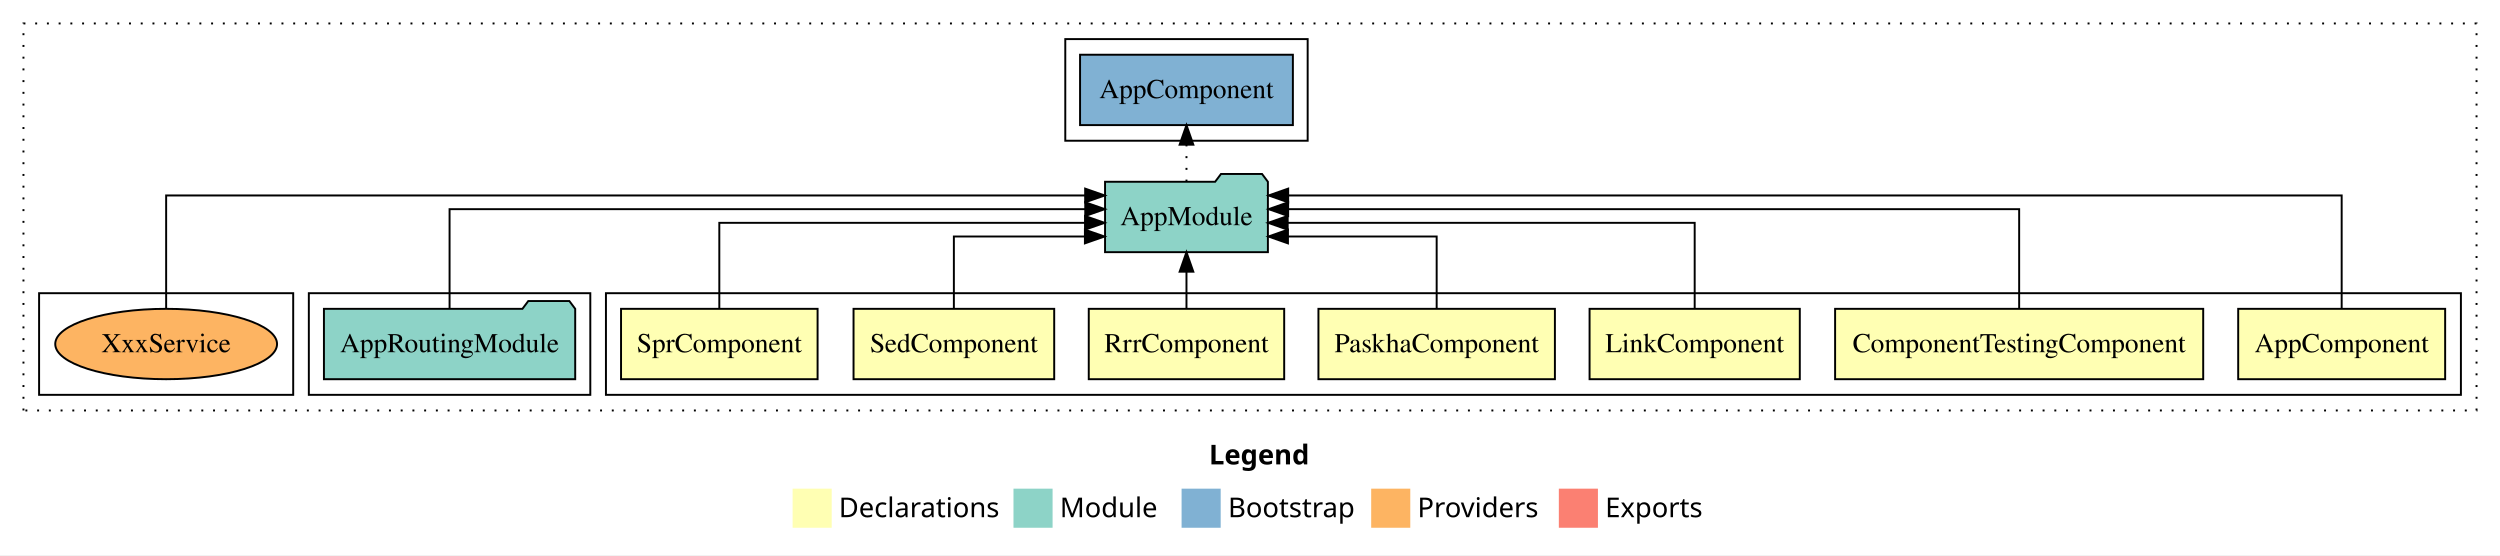
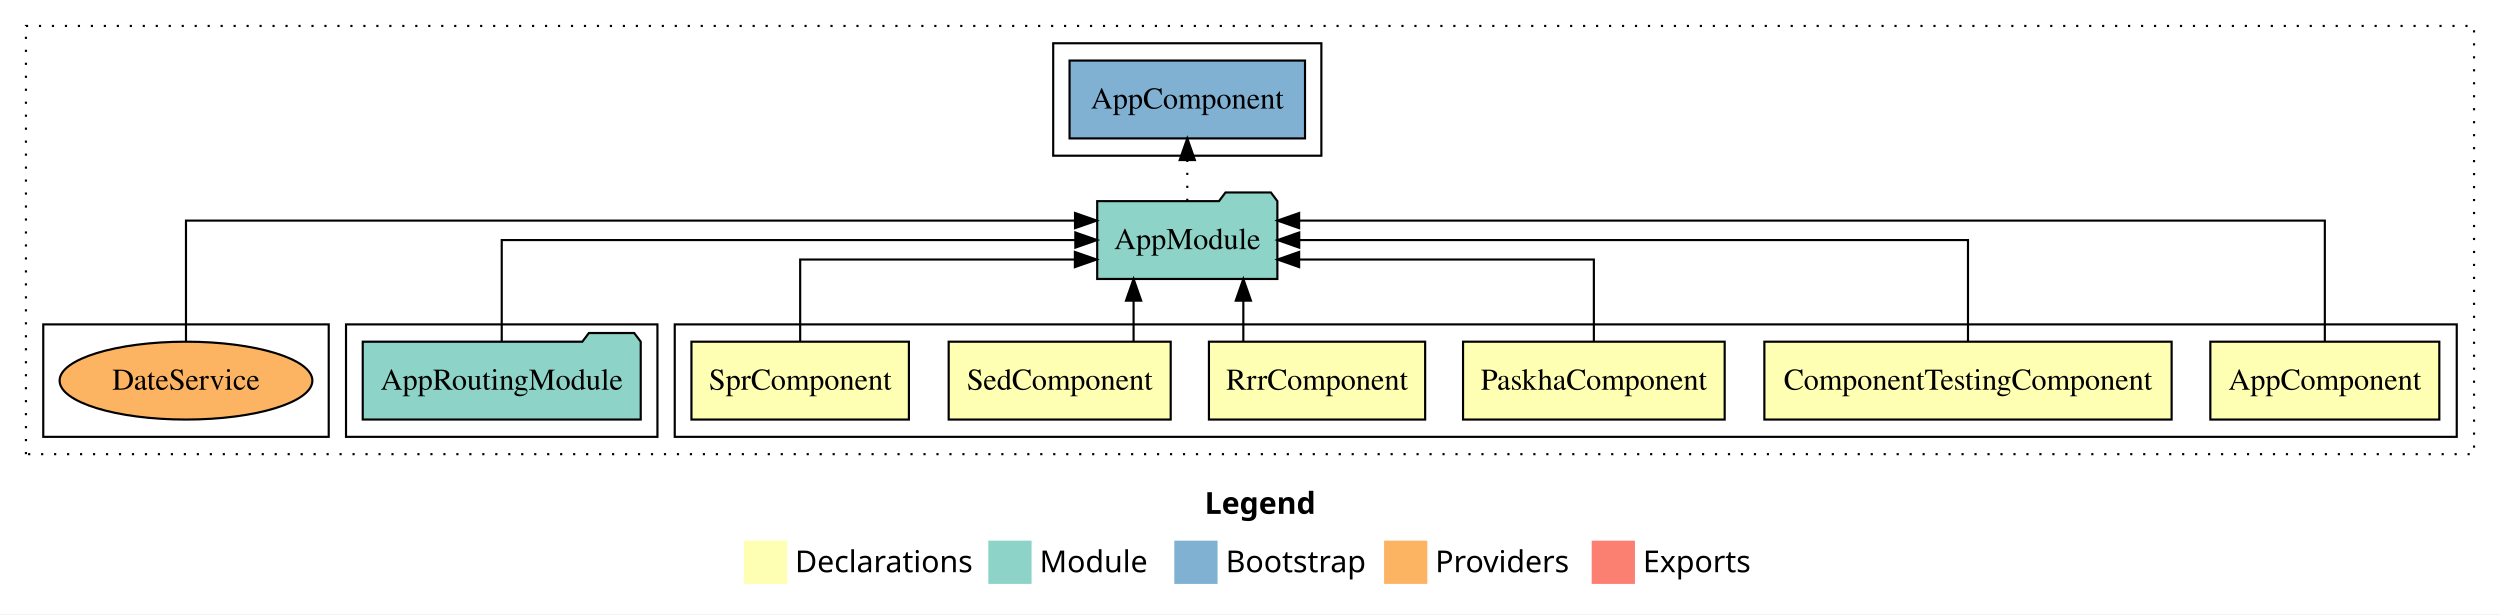
- <svg xmlns="http://www.w3.org/2000/svg" width="1279pt" height="284pt" viewBox="0.00 0.00 1279.00 284.00">
+ <svg xmlns="http://www.w3.org/2000/svg" width="1156pt" height="284pt" viewBox="0.00 0.00 1156.00 284.00">
  <g id="graph0" class="graph" transform="scale(1 1) rotate(0) translate(4 280)">
-     <polygon fill="#ffffff" stroke="transparent" points="-4,4 -4,-280 1275,-280 1275,4 -4,4" />
-     <text text-anchor="start" x="614.509" y="-42.4" font-family="sans-serif" font-weight="bold" font-size="14.00" fill="#000000">Legend</text>
-     <polygon fill="#ffffb3" stroke="transparent" points="401.5,-10 401.5,-30 421.5,-30 421.5,-10 401.5,-10" />
-     <text text-anchor="start" x="425.129" y="-15.4" font-family="sans-serif" font-size="14.00" fill="#000000">  Declarations</text>
-     <polygon fill="#8dd3c7" stroke="transparent" points="514.5,-10 514.5,-30 534.5,-30 534.5,-10 514.5,-10" />
-     <text text-anchor="start" x="538.225" y="-15.4" font-family="sans-serif" font-size="14.00" fill="#000000">  Module</text>
-     <polygon fill="#80b1d3" stroke="transparent" points="600.5,-10 600.5,-30 620.5,-30 620.5,-10 600.5,-10" />
-     <text text-anchor="start" x="624.281" y="-15.4" font-family="sans-serif" font-size="14.00" fill="#000000">  Bootstrap</text>
-     <polygon fill="#fdb462" stroke="transparent" points="697.5,-10 697.5,-30 717.5,-30 717.5,-10 697.5,-10" />
-     <text text-anchor="start" x="721.173" y="-15.4" font-family="sans-serif" font-size="14.00" fill="#000000">  Providers</text>
-     <polygon fill="#fb8072" stroke="transparent" points="793.5,-10 793.5,-30 813.5,-30 813.5,-10 793.5,-10" />
-     <text text-anchor="start" x="817.226" y="-15.4" font-family="sans-serif" font-size="14.00" fill="#000000">  Exports</text>
+     <polygon fill="#ffffff" stroke="transparent" points="-4,4 -4,-280 1152,-280 1152,4 -4,4" />
+     <text text-anchor="start" x="553.009" y="-42.4" font-family="sans-serif" font-weight="bold" font-size="14.00" fill="#000000">Legend</text>
+     <polygon fill="#ffffb3" stroke="transparent" points="340,-10 340,-30 360,-30 360,-10 340,-10" />
+     <text text-anchor="start" x="363.629" y="-15.4" font-family="sans-serif" font-size="14.00" fill="#000000">  Declarations</text>
+     <polygon fill="#8dd3c7" stroke="transparent" points="453,-10 453,-30 473,-30 473,-10 453,-10" />
+     <text text-anchor="start" x="476.725" y="-15.4" font-family="sans-serif" font-size="14.00" fill="#000000">  Module</text>
+     <polygon fill="#80b1d3" stroke="transparent" points="539,-10 539,-30 559,-30 559,-10 539,-10" />
+     <text text-anchor="start" x="562.781" y="-15.4" font-family="sans-serif" font-size="14.00" fill="#000000">  Bootstrap</text>
+     <polygon fill="#fdb462" stroke="transparent" points="636,-10 636,-30 656,-30 656,-10 636,-10" />
+     <text text-anchor="start" x="659.673" y="-15.4" font-family="sans-serif" font-size="14.00" fill="#000000">  Providers</text>
+     <polygon fill="#fb8072" stroke="transparent" points="732,-10 732,-30 752,-30 752,-10 732,-10" />
+     <text text-anchor="start" x="755.726" y="-15.4" font-family="sans-serif" font-size="14.00" fill="#000000">  Exports</text>
    <g id="clust1" class="cluster">
-       <polygon fill="none" stroke="#000000" stroke-dasharray="1,5" points="8,-70 8,-268 1263,-268 1263,-70 8,-70" />
+       <polygon fill="none" stroke="#000000" stroke-dasharray="1,5" points="8,-70 8,-268 1140,-268 1140,-70 8,-70" />
    </g>
    <g id="clust2" class="cluster">
-       <polygon fill="none" stroke="#000000" points="306,-78 306,-130 1255,-130 1255,-78 306,-78" />
+       <polygon fill="none" stroke="#000000" points="308,-78 308,-130 1132,-130 1132,-78 308,-78" />
    </g>
-     <g id="clust10" class="cluster">
-       <polygon fill="none" stroke="#000000" points="154,-78 154,-130 298,-130 298,-78 154,-78" />
+     <g id="clust9" class="cluster">
+       <polygon fill="none" stroke="#000000" points="156,-78 156,-130 300,-130 300,-78 156,-78" />
+     </g>
+     <g id="clust11" class="cluster">
+       <polygon fill="none" stroke="#000000" points="483,-208 483,-260 607,-260 607,-208 483,-208" />
    </g>
    <g id="clust12" class="cluster">
-       <polygon fill="none" stroke="#000000" points="541,-208 541,-260 665,-260 665,-208 541,-208" />
-     </g>
-     <g id="clust13" class="cluster">
-       <polygon fill="none" stroke="#000000" points="16,-78 16,-130 146,-130 146,-78 16,-78" />
+       <polygon fill="none" stroke="#000000" points="16,-78 16,-130 148,-130 148,-78 16,-78" />
    </g>
    <g id="node1" class="node">
-       <polygon fill="#ffffb3" stroke="#000000" points="1246.94,-122 1141.06,-122 1141.06,-86 1246.94,-86 1246.94,-122" />
-       <text text-anchor="middle" x="1194" y="-99.8" font-family="Times,serif" font-size="14.00" fill="#000000">AppComponent</text>
+       <polygon fill="#ffffb3" stroke="#000000" points="1123.94,-122 1018.06,-122 1018.06,-86 1123.94,-86 1123.94,-122" />
+       <text text-anchor="middle" x="1071" y="-99.8" font-family="Times,serif" font-size="14.00" fill="#000000">AppComponent</text>
+     </g>
+     <g id="node7" class="node">
+       <polygon fill="#8dd3c7" stroke="#000000" points="586.657,-187 583.657,-191 562.657,-191 559.657,-187 503.343,-187 503.343,-151 586.657,-151 586.657,-187" />
+       <text text-anchor="middle" x="545" y="-164.8" font-family="Times,serif" font-size="14.00" fill="#000000">AppModule</text>
+     </g>
+     <g id="edge1" class="edge">
+       <path fill="none" stroke="#000000" d="M1071,-122.292C1071,-144.206 1071,-178 1071,-178 1071,-178 596.714,-178 596.714,-178" />
+       <polygon fill="#000000" stroke="#000000" points="596.714,-174.5 586.714,-178 596.714,-181.5 596.714,-174.5" />
+     </g>
+     <g id="node2" class="node">
+       <polygon fill="#ffffb3" stroke="#000000" points="1000.158,-122 811.842,-122 811.842,-86 1000.158,-86 1000.158,-122" />
+       <text text-anchor="middle" x="906" y="-99.8" font-family="Times,serif" font-size="14.00" fill="#000000">ComponentTestingComponent</text>
+     </g>
+     <g id="edge2" class="edge">
+       <path fill="none" stroke="#000000" d="M906,-122.106C906,-141.339 906,-169 906,-169 906,-169 596.764,-169 596.764,-169" />
+       <polygon fill="#000000" stroke="#000000" points="596.764,-165.5 586.764,-169 596.764,-172.5 596.764,-165.5" />
+     </g>
+     <g id="node3" class="node">
+       <polygon fill="#ffffb3" stroke="#000000" points="793.489,-122 672.511,-122 672.511,-86 793.489,-86 793.489,-122" />
+       <text text-anchor="middle" x="733" y="-99.8" font-family="Times,serif" font-size="14.00" fill="#000000">PaskhaComponent</text>
+     </g>
+     <g id="edge3" class="edge">
+       <path fill="none" stroke="#000000" d="M733,-122.027C733,-138.398 733,-160 733,-160 733,-160 596.723,-160 596.723,-160" />
+       <polygon fill="#000000" stroke="#000000" points="596.723,-156.5 586.723,-160 596.723,-163.5 596.723,-156.5" />
+     </g>
+     <g id="node4" class="node">
+       <polygon fill="#ffffb3" stroke="#000000" points="654.99,-122 555.01,-122 555.01,-86 654.99,-86 654.99,-122" />
+       <text text-anchor="middle" x="605" y="-99.8" font-family="Times,serif" font-size="14.00" fill="#000000">RrrComponent</text>
+     </g>
+     <g id="edge4" class="edge">
+       <path fill="none" stroke="#000000" d="M570.917,-122.106C570.917,-122.106 570.917,-140.991 570.917,-140.991" />
+       <polygon fill="#000000" stroke="#000000" points="567.417,-140.991 570.917,-150.991 574.417,-140.991 567.417,-140.991" />
+     </g>
+     <g id="node5" class="node">
+       <polygon fill="#ffffb3" stroke="#000000" points="537.33,-122 434.67,-122 434.67,-86 537.33,-86 537.33,-122" />
+       <text text-anchor="middle" x="486" y="-99.8" font-family="Times,serif" font-size="14.00" fill="#000000">SedComponent</text>
+     </g>
+     <g id="edge5" class="edge">
+       <path fill="none" stroke="#000000" d="M520.168,-122.106C520.168,-122.106 520.168,-140.991 520.168,-140.991" />
+       <polygon fill="#000000" stroke="#000000" points="516.668,-140.991 520.168,-150.991 523.668,-140.991 516.668,-140.991" />
+     </g>
+     <g id="node6" class="node">
+       <polygon fill="#ffffb3" stroke="#000000" points="416.276,-122 315.724,-122 315.724,-86 416.276,-86 416.276,-122" />
+       <text text-anchor="middle" x="366" y="-99.8" font-family="Times,serif" font-size="14.00" fill="#000000">SprComponent</text>
+     </g>
+     <g id="edge6" class="edge">
+       <path fill="none" stroke="#000000" d="M366,-122.027C366,-138.398 366,-160 366,-160 366,-160 493.033,-160 493.033,-160" />
+       <polygon fill="#000000" stroke="#000000" points="493.033,-163.5 503.033,-160 493.032,-156.5 493.033,-163.5" />
+     </g>
+     <g id="node9" class="node">
+       <polygon fill="#80b1d3" stroke="#000000" points="599.439,-252 490.561,-252 490.561,-216 599.439,-216 599.439,-252" />
+       <text text-anchor="middle" x="545" y="-229.8" font-family="Times,serif" font-size="14.00" fill="#000000">AppComponent </text>
+     </g>
+     <g id="edge8" class="edge">
+       <path fill="none" stroke="#000000" stroke-dasharray="1,5" d="M545,-187.106C545,-187.106 545,-205.991 545,-205.991" />
+       <polygon fill="#000000" stroke="#000000" points="541.5,-205.991 545,-215.991 548.5,-205.991 541.5,-205.991" />
    </g>
    <g id="node8" class="node">
-       <polygon fill="#8dd3c7" stroke="#000000" points="644.657,-187 641.657,-191 620.657,-191 617.657,-187 561.343,-187 561.343,-151 644.657,-151 644.657,-187" />
-       <text text-anchor="middle" x="603" y="-164.8" font-family="Times,serif" font-size="14.00" fill="#000000">AppModule</text>
-     </g>
-     <g id="edge1" class="edge">
-       <path fill="none" stroke="#000000" d="M1194,-122.011C1194,-144.485 1194,-180 1194,-180 1194,-180 655.029,-180 655.029,-180" />
-       <polygon fill="#000000" stroke="#000000" points="655.029,-176.5 645.029,-180 655.029,-183.5 655.029,-176.5" />
-     </g>
-     <g id="node2" class="node">
-       <polygon fill="#ffffb3" stroke="#000000" points="1123.158,-122 934.842,-122 934.842,-86 1123.158,-86 1123.158,-122" />
-       <text text-anchor="middle" x="1029" y="-99.8" font-family="Times,serif" font-size="14.00" fill="#000000">ComponentTestingComponent</text>
-     </g>
-     <g id="edge2" class="edge">
-       <path fill="none" stroke="#000000" d="M1029,-122.129C1029,-142.572 1029,-173 1029,-173 1029,-173 655.012,-173 655.012,-173" />
-       <polygon fill="#000000" stroke="#000000" points="655.012,-169.5 645.012,-173 655.012,-176.5 655.012,-169.5" />
-     </g>
-     <g id="node3" class="node">
-       <polygon fill="#ffffb3" stroke="#000000" points="916.776,-122 809.224,-122 809.224,-86 916.776,-86 916.776,-122" />
-       <text text-anchor="middle" x="863" y="-99.8" font-family="Times,serif" font-size="14.00" fill="#000000">LinkComponent</text>
-     </g>
-     <g id="edge3" class="edge">
-       <path fill="none" stroke="#000000" d="M863,-122.267C863,-140.555 863,-166 863,-166 863,-166 654.774,-166 654.774,-166" />
-       <polygon fill="#000000" stroke="#000000" points="654.774,-162.5 644.774,-166 654.774,-169.5 654.774,-162.5" />
-     </g>
-     <g id="node4" class="node">
-       <polygon fill="#ffffb3" stroke="#000000" points="791.489,-122 670.511,-122 670.511,-86 791.489,-86 791.489,-122" />
-       <text text-anchor="middle" x="731" y="-99.8" font-family="Times,serif" font-size="14.00" fill="#000000">PaskhaComponent</text>
-     </g>
-     <g id="edge4" class="edge">
-       <path fill="none" stroke="#000000" d="M731,-122.009C731,-138.049 731,-159 731,-159 731,-159 654.912,-159 654.912,-159" />
-       <polygon fill="#000000" stroke="#000000" points="654.912,-155.5 644.912,-159 654.912,-162.5 654.912,-155.5" />
-     </g>
-     <g id="node5" class="node">
-       <polygon fill="#ffffb3" stroke="#000000" points="652.99,-122 553.01,-122 553.01,-86 652.99,-86 652.99,-122" />
-       <text text-anchor="middle" x="603" y="-99.8" font-family="Times,serif" font-size="14.00" fill="#000000">RrrComponent</text>
-     </g>
-     <g id="edge5" class="edge">
-       <path fill="none" stroke="#000000" d="M603,-122.106C603,-122.106 603,-140.991 603,-140.991" />
-       <polygon fill="#000000" stroke="#000000" points="599.5,-140.991 603,-150.991 606.5,-140.991 599.5,-140.991" />
-     </g>
-     <g id="node6" class="node">
-       <polygon fill="#ffffb3" stroke="#000000" points="535.33,-122 432.67,-122 432.67,-86 535.33,-86 535.33,-122" />
-       <text text-anchor="middle" x="484" y="-99.8" font-family="Times,serif" font-size="14.00" fill="#000000">SedComponent</text>
-     </g>
-     <g id="edge6" class="edge">
-       <path fill="none" stroke="#000000" d="M484,-122.009C484,-138.049 484,-159 484,-159 484,-159 551.045,-159 551.045,-159" />
-       <polygon fill="#000000" stroke="#000000" points="551.045,-162.5 561.045,-159 551.045,-155.5 551.045,-162.5" />
-     </g>
-     <g id="node7" class="node">
-       <polygon fill="#ffffb3" stroke="#000000" points="414.276,-122 313.724,-122 313.724,-86 414.276,-86 414.276,-122" />
-       <text text-anchor="middle" x="364" y="-99.8" font-family="Times,serif" font-size="14.00" fill="#000000">SprComponent</text>
+       <polygon fill="#8dd3c7" stroke="#000000" points="292.274,-122 289.274,-126 268.274,-126 265.274,-122 163.726,-122 163.726,-86 292.274,-86 292.274,-122" />
+       <text text-anchor="middle" x="228" y="-99.8" font-family="Times,serif" font-size="14.00" fill="#000000">AppRoutingModule</text>
    </g>
    <g id="edge7" class="edge">
-       <path fill="none" stroke="#000000" d="M364,-122.267C364,-140.555 364,-166 364,-166 364,-166 551.096,-166 551.096,-166" />
-       <polygon fill="#000000" stroke="#000000" points="551.096,-169.5 561.096,-166 551.096,-162.5 551.096,-169.5" />
+       <path fill="none" stroke="#000000" d="M228,-122.106C228,-141.339 228,-169 228,-169 228,-169 493.232,-169 493.232,-169" />
+       <polygon fill="#000000" stroke="#000000" points="493.232,-172.5 503.232,-169 493.232,-165.5 493.232,-172.5" />
    </g>
    <g id="node10" class="node">
-       <polygon fill="#80b1d3" stroke="#000000" points="657.439,-252 548.561,-252 548.561,-216 657.439,-216 657.439,-252" />
-       <text text-anchor="middle" x="603" y="-229.8" font-family="Times,serif" font-size="14.00" fill="#000000">AppComponent </text>
+       <ellipse fill="#fdb462" stroke="#000000" cx="82" cy="-104" rx="58.441" ry="18" />
+       <text text-anchor="middle" x="82" y="-99.8" font-family="Times,serif" font-size="14.00" fill="#000000">DateService</text>
    </g>
    <g id="edge9" class="edge">
-       <path fill="none" stroke="#000000" stroke-dasharray="1,5" d="M603,-187.106C603,-187.106 603,-205.991 603,-205.991" />
-       <polygon fill="#000000" stroke="#000000" points="599.5,-205.991 603,-215.991 606.5,-205.991 599.5,-205.991" />
-     </g>
-     <g id="node9" class="node">
-       <polygon fill="#8dd3c7" stroke="#000000" points="290.274,-122 287.274,-126 266.274,-126 263.274,-122 161.726,-122 161.726,-86 290.274,-86 290.274,-122" />
-       <text text-anchor="middle" x="226" y="-99.8" font-family="Times,serif" font-size="14.00" fill="#000000">AppRoutingModule</text>
-     </g>
-     <g id="edge8" class="edge">
-       <path fill="none" stroke="#000000" d="M226,-122.129C226,-142.572 226,-173 226,-173 226,-173 551.214,-173 551.214,-173" />
-       <polygon fill="#000000" stroke="#000000" points="551.214,-176.5 561.214,-173 551.214,-169.5 551.214,-176.5" />
-     </g>
-     <g id="node11" class="node">
-       <ellipse fill="#fdb462" stroke="#000000" cx="81" cy="-104" rx="56.741" ry="18" />
-       <text text-anchor="middle" x="81" y="-99.8" font-family="Times,serif" font-size="14.00" fill="#000000">XxxService</text>
-     </g>
-     <g id="edge10" class="edge">
-       <path fill="none" stroke="#000000" d="M81,-122.011C81,-144.485 81,-180 81,-180 81,-180 551.165,-180 551.165,-180" />
-       <polygon fill="#000000" stroke="#000000" points="551.165,-183.5 561.165,-180 551.165,-176.5 551.165,-183.5" />
+       <path fill="none" stroke="#000000" d="M82,-122.292C82,-144.206 82,-178 82,-178 82,-178 493.095,-178 493.095,-178" />
+       <polygon fill="#000000" stroke="#000000" points="493.095,-181.5 503.095,-178 493.095,-174.5 493.095,-181.5" />
    </g>
  </g>
</svg>
